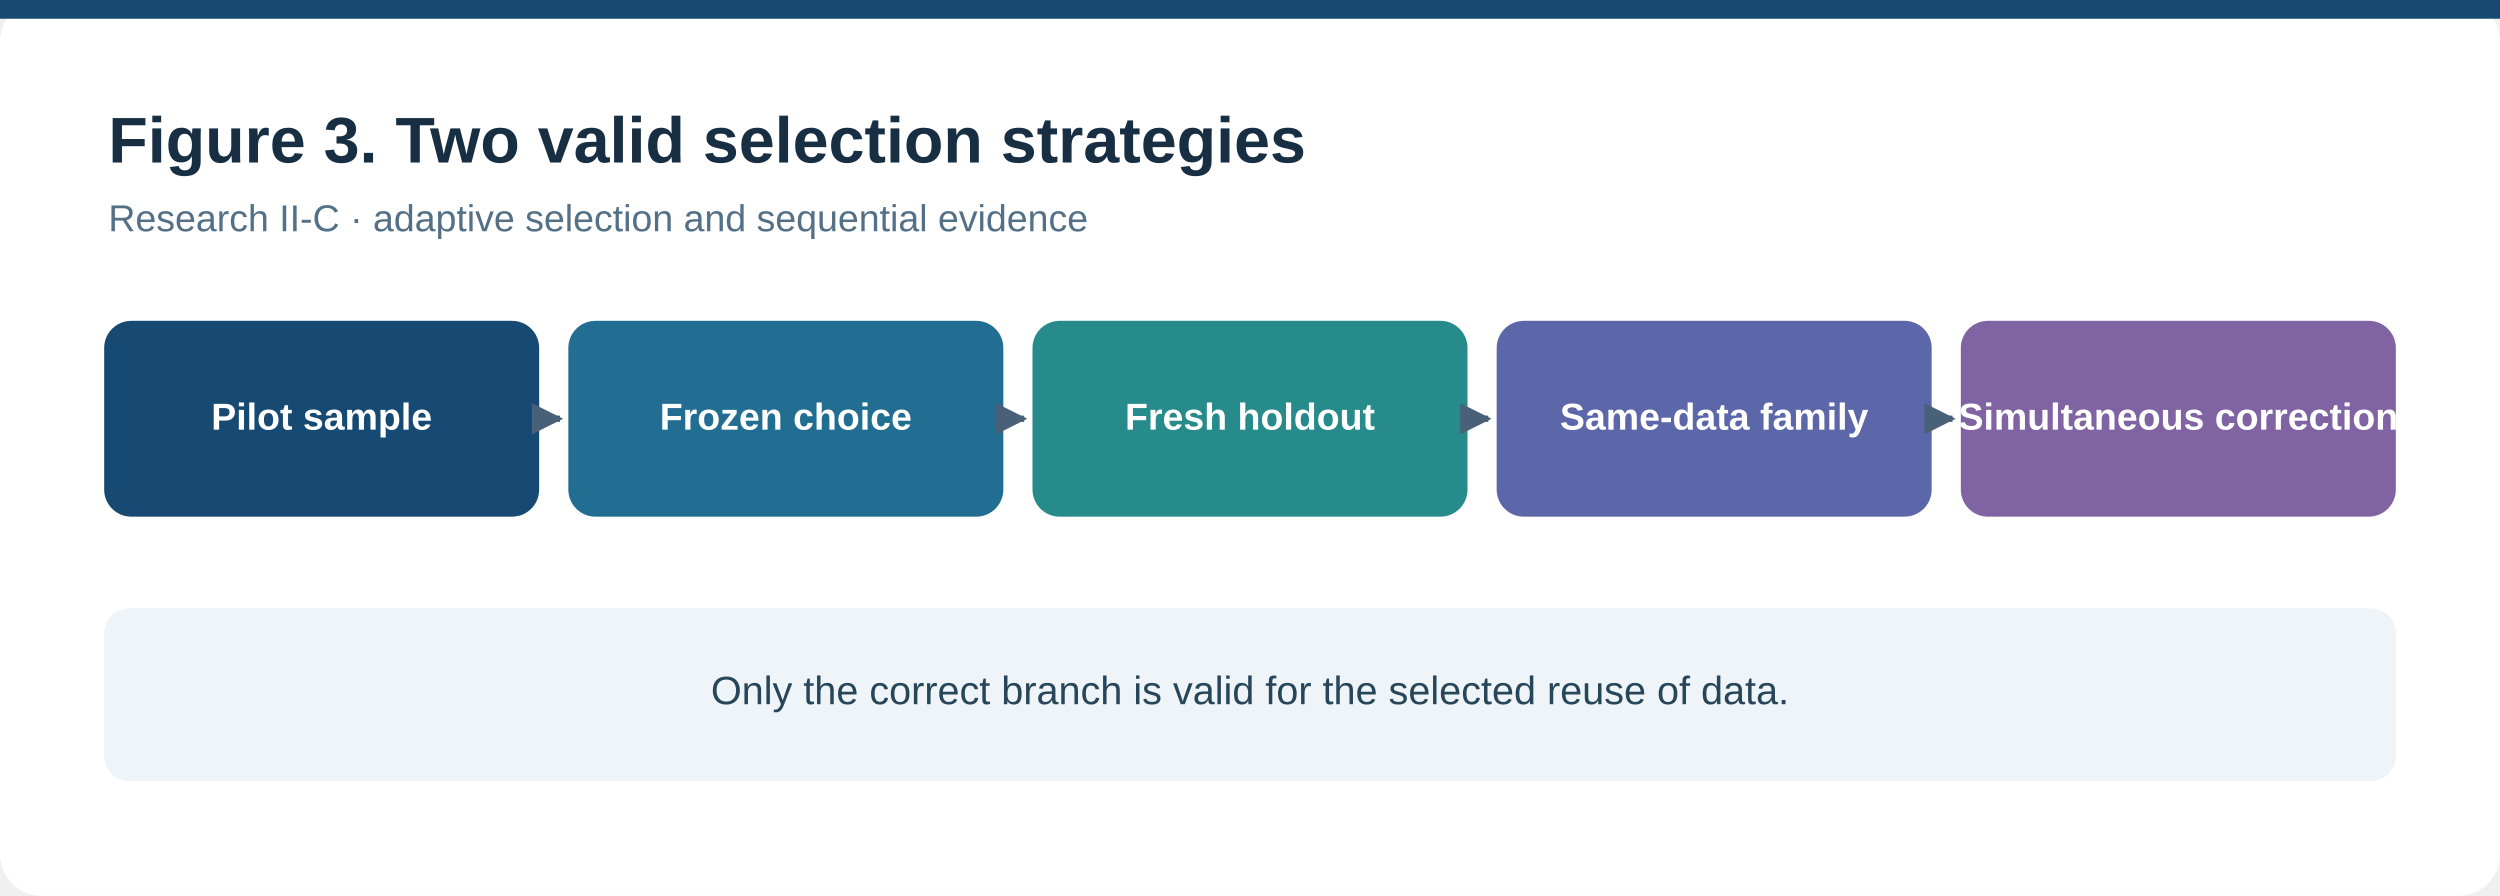
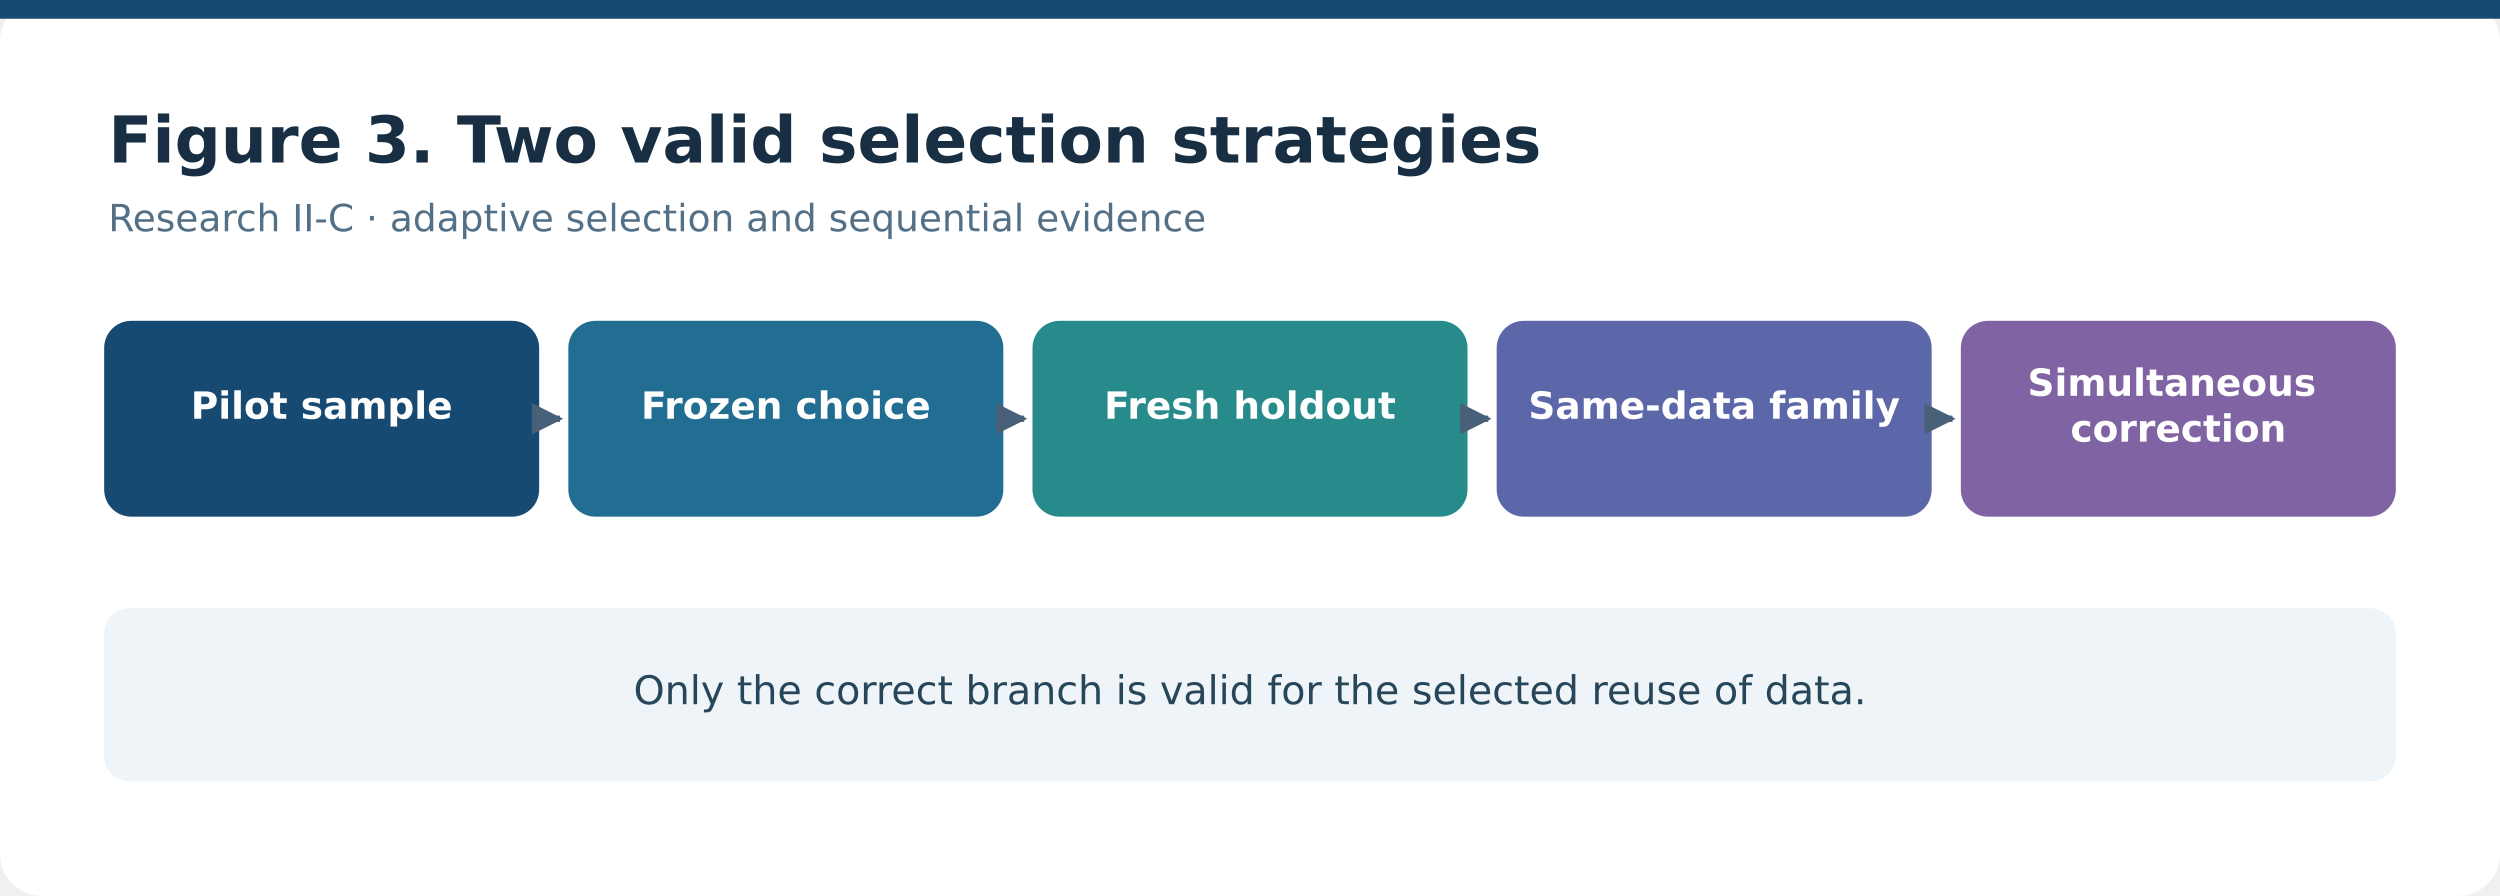
<svg xmlns="http://www.w3.org/2000/svg" width="1200" height="430" viewBox="0 0 1200 430" role="img" aria-label="Two valid selection strategies">
  <defs>
    <marker id="arrow" viewBox="0 0 10 10" refX="9" refY="5" markerWidth="5" markerHeight="5" orient="auto-start-reverse">
      <path d="M0 0L10 5L0 10Z" fill="#486078" />
    </marker>
  </defs>
-   <rect width="1200" height="430" rx="20" fill="#ffffff" />
-   <rect x="0" y="0" width="1200" height="9" fill="#174a72" />
-   <text x="52" y="78" font-family="Arial,Helvetica,sans-serif" font-size="31" font-weight="700" fill="#182f43">Figure 3. Two valid selection strategies</text>
-   <text x="52" y="111" font-family="Arial,Helvetica,sans-serif" font-size="18" fill="#537086">Research II-C · adaptive selection and sequential evidence</text>
+   <rect width="1200" height="430" rx="20" fill="#fff" />
+   <rect width="1200" height="9" fill="#174a72" />
+   <text x="52" y="78" font-family="DejaVu Sans,Arial,sans-serif" font-size="31" font-weight="700" fill="#182f43">Figure 3. Two valid selection strategies</text>
+   <text x="52" y="111" font-family="DejaVu Sans,Arial,sans-serif" font-size="18" fill="#537086">Research II-C · adaptive selection and sequential evidence</text>
  <rect x="50" y="154" width="208.8" height="94" rx="13" fill="#174a72" />
-   <text x="154.4" y="200" text-anchor="middle" dominant-baseline="central" font-family="Arial,Helvetica,sans-serif" font-size="18" font-weight="600" fill="#fff">Pilot sample</text>
+   <text text-anchor="middle" font-family="DejaVu Sans,Arial,sans-serif" font-size="18" font-weight="600" fill="#fff">
+     <tspan x="154.4" y="201">Pilot sample</tspan>
+   </text>
  <path d="M 260.8 201 H 268.8" stroke="#486078" stroke-width="3" marker-end="url(#arrow)" />
  <rect x="272.8" y="154" width="208.8" height="94" rx="13" fill="#226d92" />
-   <text x="377.2" y="200" text-anchor="middle" dominant-baseline="central" font-family="Arial,Helvetica,sans-serif" font-size="18" font-weight="600" fill="#fff">Frozen choice</text>
+   <text text-anchor="middle" font-family="DejaVu Sans,Arial,sans-serif" font-size="18" font-weight="600" fill="#fff">
+     <tspan x="377.2" y="201">Frozen choice</tspan>
+   </text>
  <path d="M 483.6 201 H 491.6" stroke="#486078" stroke-width="3" marker-end="url(#arrow)" />
  <rect x="495.6" y="154" width="208.8" height="94" rx="13" fill="#278a8b" />
-   <text x="600" y="200" text-anchor="middle" dominant-baseline="central" font-family="Arial,Helvetica,sans-serif" font-size="18" font-weight="600" fill="#fff">Fresh holdout</text>
+   <text text-anchor="middle" font-family="DejaVu Sans,Arial,sans-serif" font-size="18" font-weight="600" fill="#fff">
+     <tspan x="600" y="201">Fresh holdout</tspan>
+   </text>
  <path d="M 706.4 201 H 714.4" stroke="#486078" stroke-width="3" marker-end="url(#arrow)" />
  <rect x="718.4" y="154" width="208.8" height="94" rx="13" fill="#5c67a9" />
-   <text x="822.8" y="200" text-anchor="middle" dominant-baseline="central" font-family="Arial,Helvetica,sans-serif" font-size="18" font-weight="600" fill="#fff">Same-data family</text>
+   <text text-anchor="middle" font-family="DejaVu Sans,Arial,sans-serif" font-size="18" font-weight="600" fill="#fff">
+     <tspan x="822.8" y="201">Same-data family</tspan>
+   </text>
  <path d="M 929.2 201 H 937.2" stroke="#486078" stroke-width="3" marker-end="url(#arrow)" />
  <rect x="941.2" y="154" width="208.8" height="94" rx="13" fill="#8063a2" />
-   <text x="1045.6" y="200" text-anchor="middle" dominant-baseline="central" font-family="Arial,Helvetica,sans-serif" font-size="18" font-weight="600" fill="#fff">Simultaneous correction</text>
+   <text text-anchor="middle" font-family="DejaVu Sans,Arial,sans-serif" font-size="18" font-weight="600" fill="#fff">
+     <tspan x="1045.6" y="190">Simultaneous</tspan>
+     <tspan x="1045.6" y="212">correction</tspan>
+   </text>
  <rect x="50" y="292" width="1100" height="83" rx="12" fill="#eef4f8" />
-   <text x="600" y="338" font-family="Arial,Helvetica,sans-serif" text-anchor="middle" font-size="19" font-weight="500" fill="#274659">Only the correct branch is valid for the selected reuse of data.</text>
+   <text x="600" y="338" text-anchor="middle" font-family="DejaVu Sans,Arial,sans-serif" font-size="19" fill="#274659">Only the correct branch is valid for the selected reuse of data.</text>
</svg>
